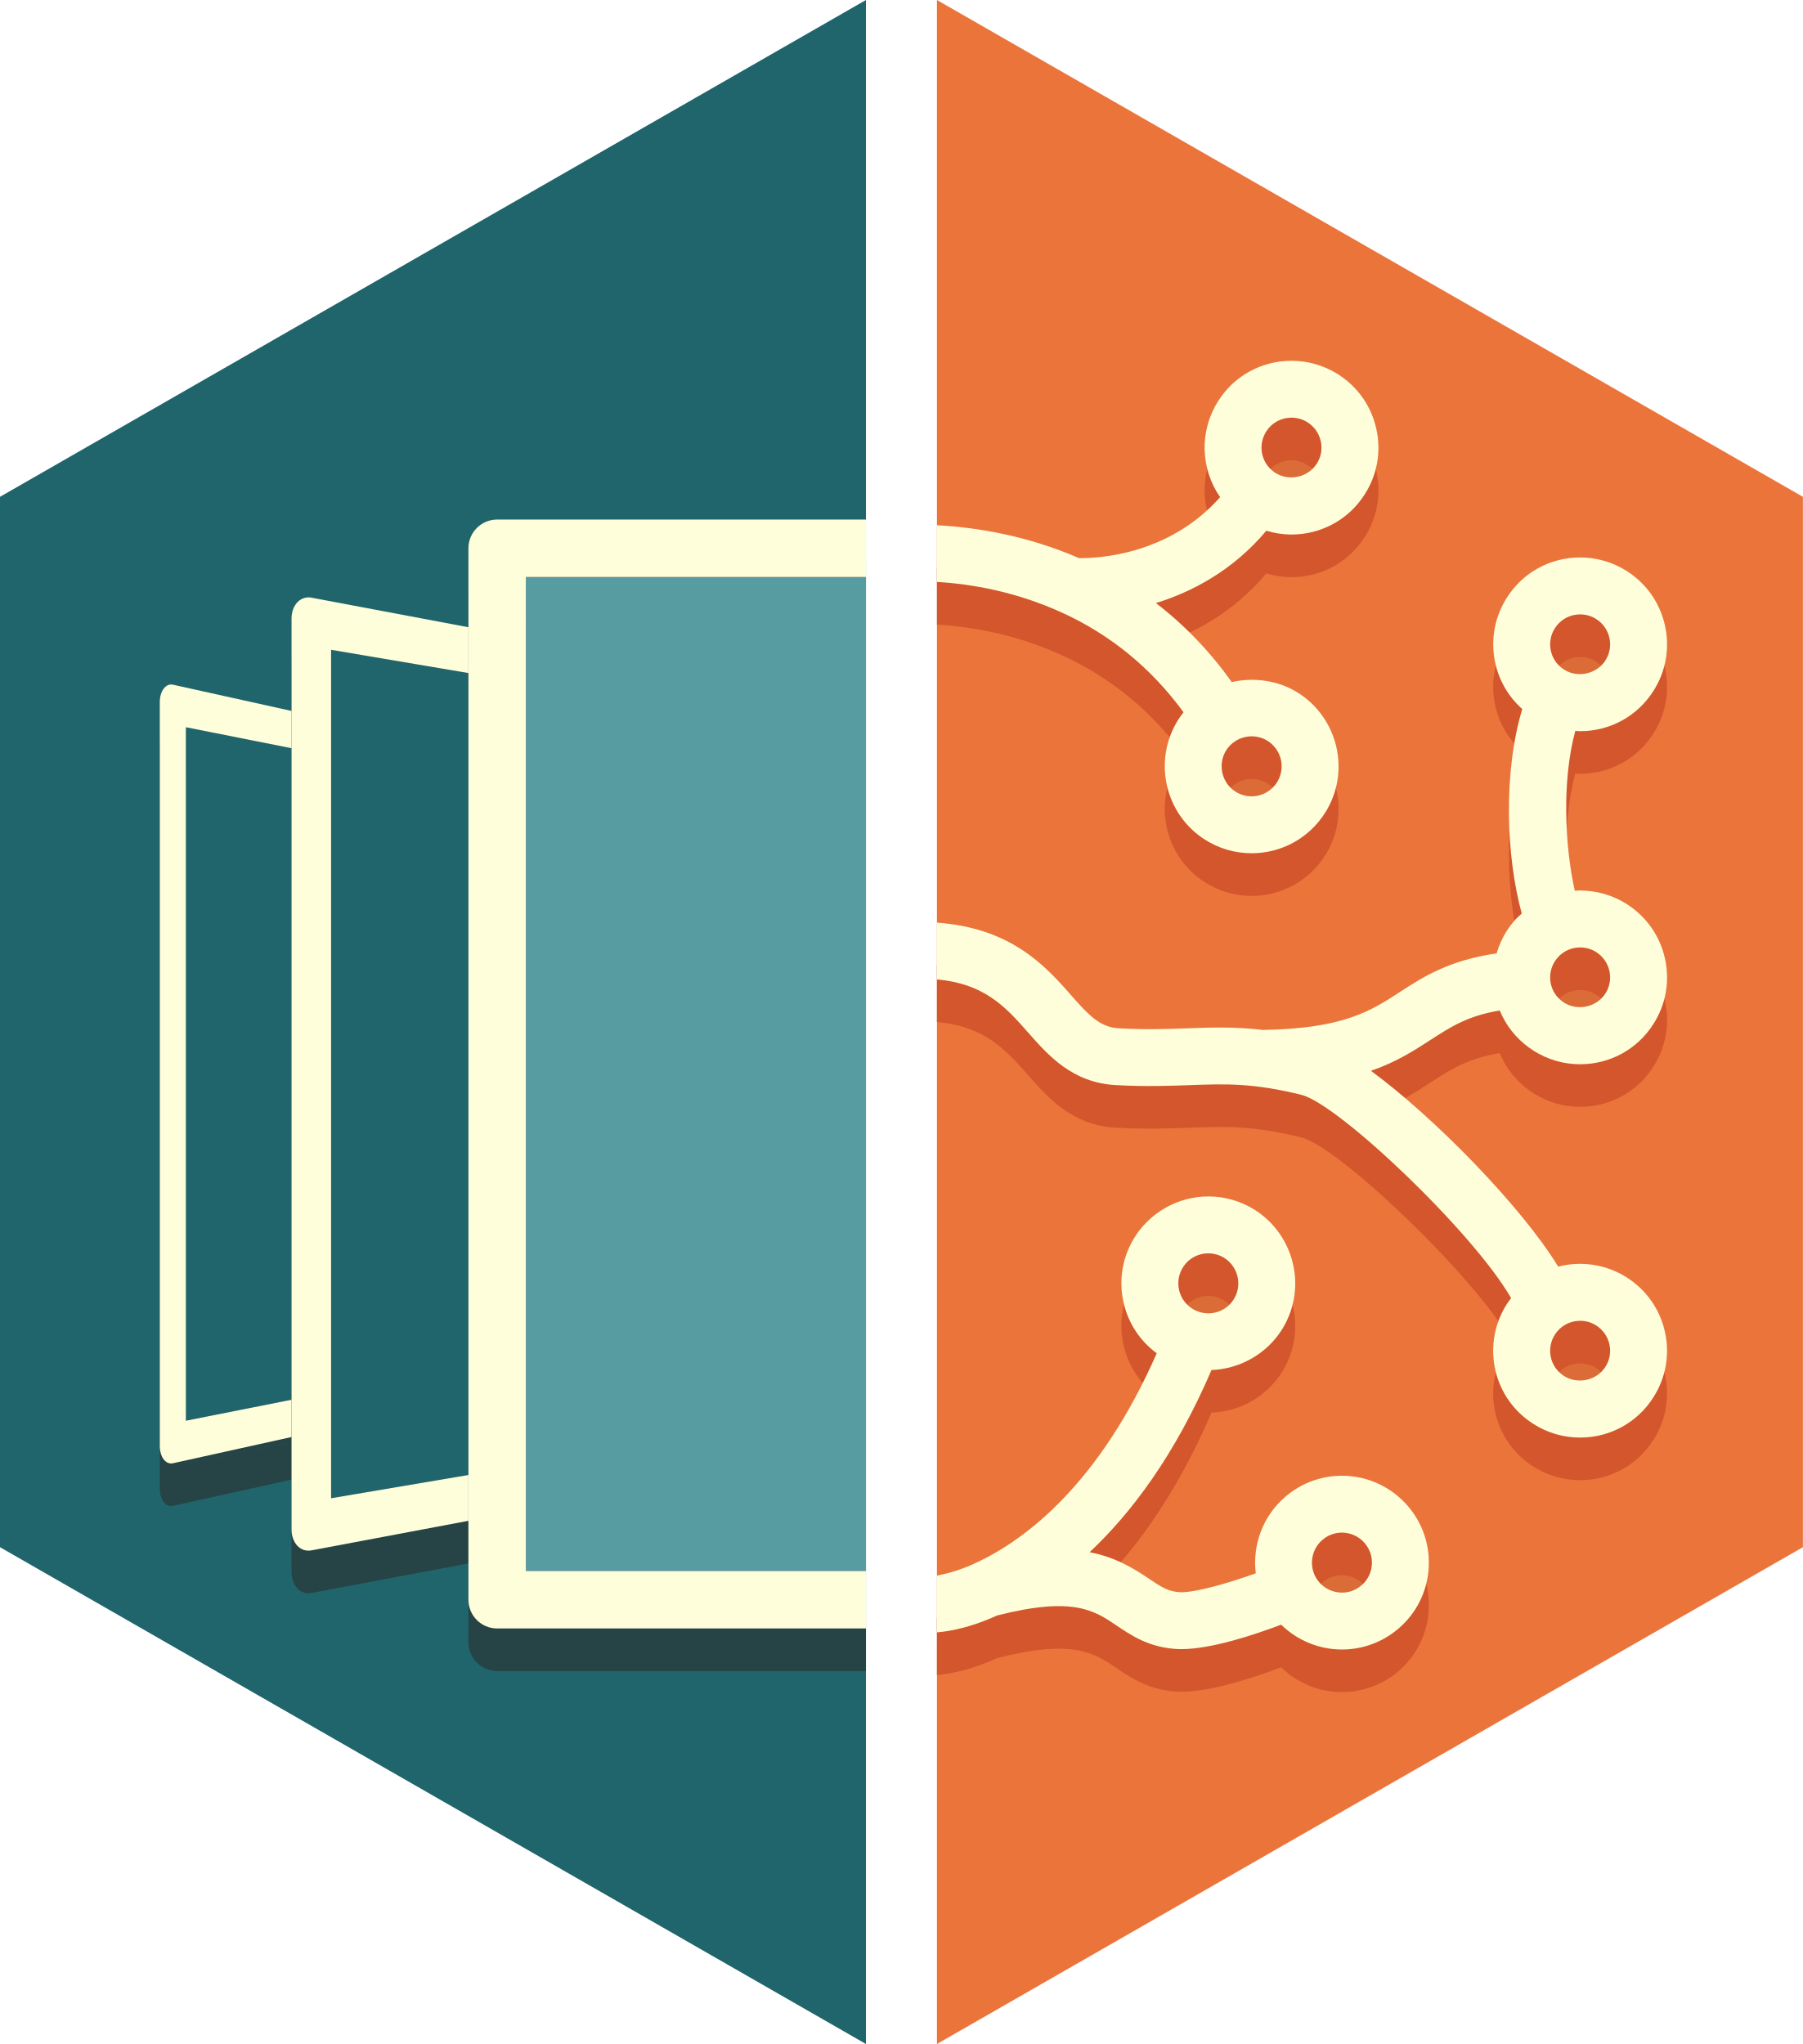
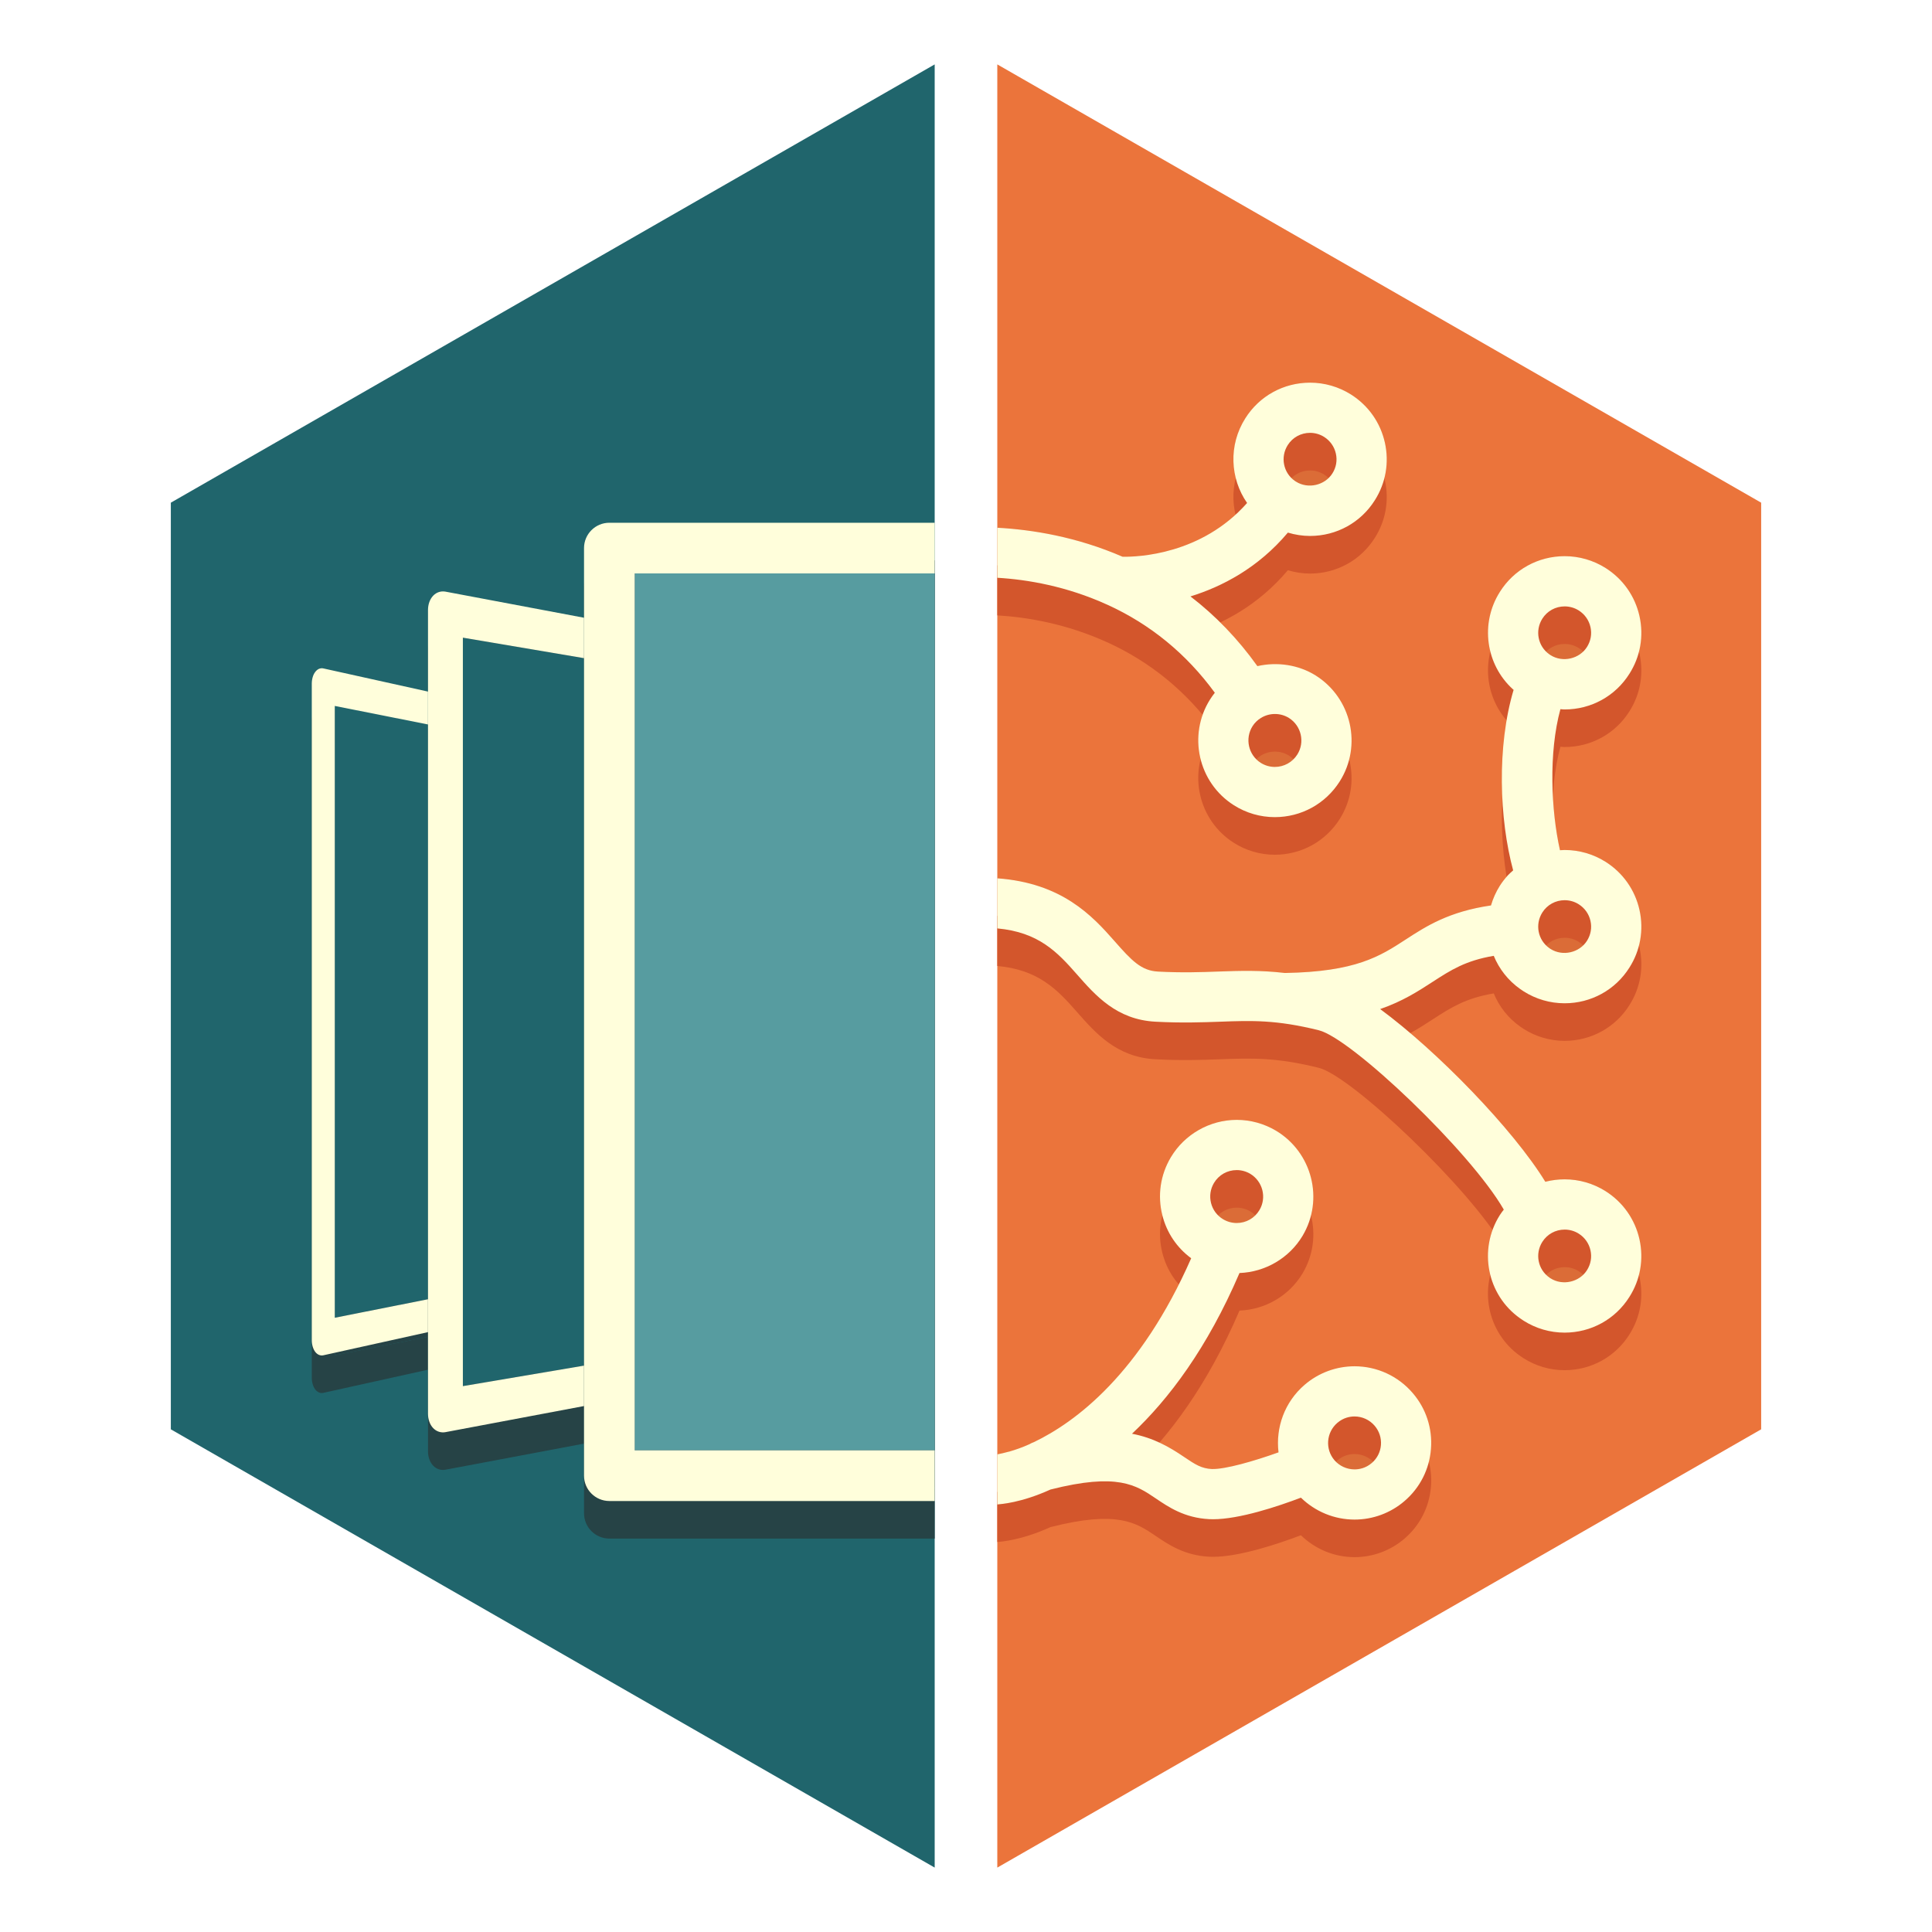
- <svg xmlns="http://www.w3.org/2000/svg" version="1.1" id="Layer_1" x="0px" y="0px" width="127.001" height="144" viewBox="0 0 127.001 144" enable-background="new 0 0 730 150" xml:space="preserve">
+ <svg xmlns="http://www.w3.org/2000/svg" version="1.1" id="Layer_1" x="0px" y="0px" width="154.286" height="154.286" viewBox="0 0 154.286 154.286" enable-background="new 0 0 730 150" xml:space="preserve">
  <defs id="defs5681" />
-   <g id="g5565" transform="translate(-4.354,-2.823)" />
-   <g id="g5567" transform="translate(-4.354,-2.823)">
-     <g id="g5569">
-       <polygon points="131.355,111.823 131.355,37.823 70.354,2.823 70.354,146.823 " id="polygon5571" style="fill:#eb743b" />
-       <polygon points="4.354,111.823 65.354,146.823 65.354,2.823 4.354,37.823 " id="polygon5573" style="fill:#20656c" />
+   <g id="g5565" transform="translate(-4.354,7.462708)" />
+   <g id="g5567" transform="translate(-4.354,7.462708)">
+     <g id="g5569" transform="translate(13.64235,-5.142847)">
+       <polygon points="70.354,146.823 131.355,111.823 131.355,37.823 70.354,2.823 " id="polygon5571" style="fill:#eb743b" />
+       <polygon points="4.354,37.823 4.354,111.823 65.354,146.823 65.354,2.823 " id="polygon5573" style="fill:#20656c" />
      <g id="g5575">
        <g id="g5577" style="opacity:0.07">
          <path d="m 87.656,94.557 c 0.386,-0.645 1.066,-1.03 1.819,-1.03 0.378,0 0.752,0.104 1.078,0.297 1,0.601 1.331,1.899 0.735,2.898 -0.385,0.646 -1.064,1.032 -1.817,1.032 -0.379,0 -0.755,-0.104 -1.084,-0.301 -0.483,-0.288 -0.826,-0.748 -0.964,-1.294 -0.138,-0.549 -0.055,-1.117 0.233,-1.602 z m 12.603,22.362 c -0.49,0.421 -1.018,0.509 -1.373,0.509 -0.621,0 -1.207,-0.269 -1.608,-0.734 -0.758,-0.885 -0.654,-2.222 0.231,-2.981 0.492,-0.423 1.018,-0.512 1.373,-0.512 0.617,0 1.201,0.268 1.605,0.74 0.368,0.43 0.547,0.976 0.504,1.538 -0.043,0.562 -0.302,1.072 -0.732,1.44 z" id="path5579" />
          <path d="m 79.355,48.434 c 0.07,0.018 0.142,0.034 0.212,0.046 -0.072,-0.012 -0.142,-0.028 -0.212,-0.046 z" id="path5581" />
          <path d="m 90.734,58.08 c 0.169,-0.267 0.395,-0.49 0.673,-0.661 0.335,-0.207 0.722,-0.316 1.121,-0.316 0.4,0 0.79,0.112 1.122,0.321 0.987,0.627 1.283,1.935 0.66,2.919 -0.392,0.618 -1.063,0.988 -1.795,0.988 -0.397,0 -0.785,-0.113 -1.124,-0.327 -0.984,-0.624 -1.278,-1.937 -0.657,-2.924 z m 6.379,-20.187 c -0.6,0.951 -1.938,1.271 -2.912,0.653 l -0.096,-0.063 c -0.914,-0.647 -1.161,-1.897 -0.558,-2.851 0.386,-0.613 1.053,-0.98 1.784,-0.98 0.397,0 0.787,0.113 1.124,0.326 0.479,0.304 0.813,0.775 0.937,1.33 0.123,0.546 0.026,1.107 -0.279,1.585 z" id="path5583" />
          <path d="m 113.88,49.491 c 0.388,-0.614 1.054,-0.98 1.783,-0.98 0.399,0 0.79,0.113 1.125,0.325 0.48,0.304 0.813,0.775 0.937,1.33 0.122,0.546 0.024,1.106 -0.279,1.584 -0.598,0.951 -1.938,1.272 -2.912,0.653 L 114.44,52.34 c -0.918,-0.646 -1.163,-1.896 -0.56,-2.849 z m 0,23.463 c 0.388,-0.614 1.054,-0.98 1.783,-0.98 0.399,0 0.79,0.112 1.125,0.326 0.48,0.304 0.813,0.774 0.937,1.329 0.122,0.546 0.024,1.107 -0.279,1.585 -0.598,0.95 -1.938,1.271 -2.912,0.652 l -0.094,-0.063 c -0.918,-0.646 -1.163,-1.896 -0.56,-2.849 z m 0,26.303 c 0.388,-0.613 1.054,-0.979 1.783,-0.979 0.399,0 0.79,0.112 1.125,0.325 0.48,0.304 0.813,0.775 0.937,1.33 0.122,0.547 0.024,1.106 -0.279,1.584 -0.598,0.951 -1.938,1.271 -2.912,0.653 l -0.094,-0.063 c -0.918,-0.647 -1.163,-1.896 -0.56,-2.85 z" id="path5585" />
          <path d="m 103.53,108.927 c -1.165,-1.36 -2.858,-2.139 -4.648,-2.139 -1.459,0 -2.875,0.525 -3.983,1.477 -1.612,1.383 -2.326,3.429 -2.087,5.397 -1.948,0.7 -4.258,1.365 -5.328,1.332 -0.821,-0.044 -1.302,-0.346 -2.224,-0.972 -1.172,-0.795 -2.418,-1.512 -4.149,-1.847 2.936,-2.761 6.009,-6.83 8.584,-12.834 2.061,-0.076 3.976,-1.193 5.038,-2.972 1.725,-2.896 0.773,-6.659 -2.124,-8.394 -0.949,-0.565 -2.032,-0.864 -3.134,-0.864 -2.146,0 -4.161,1.144 -5.261,2.986 -0.838,1.405 -1.079,3.05 -0.678,4.636 0.351,1.393 1.16,2.59 2.302,3.429 -4.053,9.218 -9.219,13.081 -12.565,14.685 -0.128,0.045 -0.248,0.101 -0.36,0.168 -1.187,0.531 -2.05,0.704 -2.559,0.808 l 0,4 c 0.275,-0.03 1.885,-0.118 4.247,-1.192 5.348,-1.357 6.839,-0.354 8.407,0.709 1.021,0.692 2.291,1.554 4.263,1.656 0.1,0.005 0.204,0.008 0.309,0.008 2.109,0 5.172,-1.022 7.021,-1.723 1.144,1.116 2.676,1.75 4.285,1.75 l 0,0 c 1.461,0 2.876,-0.524 3.983,-1.476 1.24,-1.062 1.993,-2.546 2.118,-4.176 0.125,-1.631 -0.392,-3.214 -1.457,-4.452 z M 87.656,92.151 c 0.386,-0.645 1.066,-1.03 1.819,-1.03 0.378,0 0.752,0.104 1.078,0.297 1,0.601 1.331,1.899 0.735,2.898 -0.385,0.646 -1.064,1.032 -1.817,1.032 -0.379,0 -0.755,-0.104 -1.084,-0.301 -0.483,-0.288 -0.826,-0.748 -0.964,-1.294 -0.138,-0.548 -0.055,-1.116 0.233,-1.602 z m 12.603,22.363 c -0.49,0.421 -1.018,0.509 -1.373,0.509 -0.621,0 -1.207,-0.269 -1.608,-0.734 -0.758,-0.885 -0.654,-2.222 0.231,-2.981 0.492,-0.423 1.018,-0.512 1.373,-0.512 0.617,0 1.201,0.269 1.605,0.74 0.368,0.43 0.547,0.976 0.504,1.538 -0.043,0.562 -0.302,1.072 -0.732,1.44 z" id="path5587" />
          <path d="m 79.355,46.028 c 0.07,0.018 0.142,0.034 0.212,0.046 -0.072,-0.011 -0.142,-0.027 -0.212,-0.046 z" id="path5589" />
          <path d="m 101.305,33.027 c -0.357,-1.599 -1.317,-2.964 -2.708,-3.844 -0.98,-0.617 -2.109,-0.944 -3.265,-0.944 -2.117,0 -4.053,1.066 -5.174,2.85 -1.354,2.138 -1.218,4.799 0.144,6.759 -3.646,4.124 -8.706,4.313 -9.942,4.293 -3.692,-1.604 -7.234,-2.164 -10.005,-2.317 l 0,3.996 c 2.441,0.143 5.553,0.685 8.748,2.136 0.005,0.002 0.01,0.002 0.015,0.005 3.445,1.563 6.334,3.928 8.607,7.041 -0.136,0.173 -0.265,0.352 -0.382,0.538 -1.796,2.854 -0.942,6.644 1.903,8.444 0.98,0.622 2.111,0.951 3.27,0.951 2.113,0 4.051,-1.065 5.183,-2.852 1.806,-2.851 0.951,-6.642 -1.908,-8.453 -1.384,-0.871 -3.092,-1.113 -4.667,-0.755 -1.538,-2.154 -3.323,-4.017 -5.345,-5.566 2.517,-0.778 5.401,-2.269 7.78,-5.096 0.572,0.172 1.166,0.267 1.77,0.267 2.116,0 4.051,-1.068 5.172,-2.849 0.874,-1.375 1.16,-3.009 0.804,-4.604 z M 90.734,55.675 c 0.169,-0.267 0.395,-0.49 0.673,-0.661 0.335,-0.207 0.722,-0.316 1.121,-0.316 0.4,0 0.79,0.112 1.122,0.321 0.987,0.627 1.283,1.936 0.66,2.919 -0.392,0.618 -1.063,0.988 -1.795,0.988 -0.397,0 -0.785,-0.113 -1.124,-0.327 -0.984,-0.624 -1.278,-1.937 -0.657,-2.924 z m 6.379,-20.188 c -0.6,0.951 -1.938,1.271 -2.912,0.653 l -0.096,-0.063 c -0.914,-0.647 -1.161,-1.897 -0.558,-2.851 0.386,-0.613 1.053,-0.98 1.784,-0.98 0.397,0 0.787,0.113 1.124,0.326 0.479,0.304 0.813,0.775 0.937,1.33 0.123,0.547 0.026,1.108 -0.279,1.585 z" id="path5591" />
          <path d="m 110,74.011 c 0.425,1.035 1.136,1.962 2.109,2.649 0.072,0.052 0.151,0.105 0.283,0.191 0.981,0.621 2.11,0.949 3.268,0.949 2.116,0 4.052,-1.068 5.173,-2.849 0.875,-1.375 1.16,-3.01 0.805,-4.604 -0.358,-1.598 -1.318,-2.964 -2.709,-3.844 -0.98,-0.617 -2.109,-0.944 -3.266,-0.944 -0.125,0 -0.25,0.008 -0.375,0.018 -0.71,-3.157 -0.919,-7.769 0.035,-11.265 0.112,0.011 0.225,0.024 0.337,0.024 2.116,0 4.052,-1.067 5.173,-2.849 0.875,-1.375 1.16,-3.009 0.805,-4.604 -0.358,-1.599 -1.318,-2.964 -2.709,-3.844 -0.98,-0.617 -2.109,-0.944 -3.266,-0.944 -2.114,0 -4.051,1.066 -5.173,2.85 -1.603,2.532 -1.12,5.804 1.025,7.765 0.021,0.02 0.048,0.037 0.071,0.059 -1.349,4.518 -1.146,10.324 -0.036,14.417 -0.143,0.132 -0.294,0.254 -0.426,0.399 -0.229,0.255 -0.445,0.526 -0.634,0.824 -0.318,0.502 -0.551,1.033 -0.71,1.578 -3.371,0.488 -5.198,1.671 -6.824,2.729 -2.035,1.324 -3.961,2.572 -9.636,2.665 -1.964,-0.23 -3.553,-0.177 -5.29,-0.116 -1.431,0.052 -2.91,0.106 -4.849,0.003 -1.335,-0.071 -2.104,-0.882 -3.458,-2.424 -1.803,-2.055 -4.219,-4.649 -9.369,-5.023 l 0,4 c 3.295,0.3 4.796,1.888 6.356,3.667 1.487,1.694 3.175,3.615 6.256,3.782 2.118,0.114 3.76,0.052 5.208,0.001 2.491,-0.092 4.453,-0.161 7.855,0.684 2.607,0.643 12.099,9.673 14.773,14.322 -0.108,0.142 -0.219,0.282 -0.314,0.434 -1.743,2.755 -1.026,6.385 1.619,8.251 0.072,0.052 0.151,0.104 0.283,0.191 0.981,0.621 2.11,0.948 3.268,0.948 2.116,0 4.052,-1.068 5.173,-2.849 0.875,-1.374 1.16,-3.009 0.805,-4.603 -0.358,-1.6 -1.318,-2.965 -2.709,-3.845 -0.98,-0.617 -2.109,-0.944 -3.266,-0.944 -0.528,0 -1.047,0.067 -1.543,0.195 -2.561,-4.187 -8.652,-10.455 -13.189,-13.792 1.813,-0.628 3.05,-1.435 4.212,-2.188 1.429,-0.927 2.616,-1.687 4.859,-2.064 z m 3.88,-26.925 c 0.388,-0.614 1.054,-0.98 1.783,-0.98 0.399,0 0.79,0.113 1.125,0.325 0.48,0.304 0.813,0.775 0.937,1.33 0.122,0.546 0.024,1.106 -0.279,1.584 -0.598,0.951 -1.938,1.272 -2.912,0.653 l -0.094,-0.063 c -0.918,-0.646 -1.163,-1.896 -0.56,-2.849 z m 0,23.463 c 0.388,-0.614 1.054,-0.98 1.783,-0.98 0.399,0 0.79,0.112 1.125,0.326 0.48,0.304 0.813,0.774 0.937,1.329 0.122,0.546 0.024,1.107 -0.279,1.585 -0.598,0.95 -1.938,1.271 -2.912,0.652 l -0.094,-0.063 c -0.918,-0.646 -1.163,-1.896 -0.56,-2.849 z m 0,26.303 c 0.388,-0.613 1.054,-0.979 1.783,-0.979 0.399,0 0.79,0.112 1.125,0.325 0.48,0.304 0.813,0.775 0.937,1.33 0.122,0.547 0.024,1.106 -0.279,1.584 -0.598,0.951 -1.938,1.271 -2.912,0.653 l -0.094,-0.063 c -0.918,-0.647 -1.163,-1.896 -0.56,-2.85 z" id="path5593" />
        </g>
        <g id="g5595">
          <g id="g5597">
            <path d="m 103.53,111.927 c -1.165,-1.36 -2.858,-2.139 -4.648,-2.139 -1.459,0 -2.875,0.525 -3.983,1.477 -1.612,1.383 -2.326,3.429 -2.087,5.397 -1.948,0.7 -4.258,1.365 -5.328,1.332 -0.821,-0.044 -1.302,-0.346 -2.224,-0.972 -1.172,-0.795 -2.418,-1.512 -4.149,-1.847 2.936,-2.761 6.009,-6.83 8.584,-12.834 2.061,-0.076 3.976,-1.193 5.038,-2.972 1.725,-2.896 0.773,-6.659 -2.124,-8.394 -0.949,-0.565 -2.032,-0.864 -3.134,-0.864 -2.146,0 -4.161,1.144 -5.261,2.986 -0.838,1.405 -1.079,3.05 -0.678,4.636 0.351,1.393 1.16,2.59 2.302,3.429 -4.053,9.218 -9.219,13.081 -12.565,14.685 -0.128,0.045 -0.248,0.101 -0.36,0.168 -1.187,0.531 -2.05,0.704 -2.559,0.808 l 0,4 c 0.275,-0.03 1.885,-0.118 4.247,-1.192 5.348,-1.357 6.839,-0.354 8.407,0.709 1.021,0.692 2.291,1.554 4.263,1.656 0.1,0.005 0.204,0.008 0.309,0.008 2.109,0 5.172,-1.022 7.021,-1.723 1.144,1.116 2.676,1.75 4.285,1.75 l 0,0 c 1.461,0 2.876,-0.524 3.983,-1.476 1.24,-1.062 1.993,-2.546 2.118,-4.176 0.125,-1.631 -0.392,-3.214 -1.457,-4.452 z M 87.656,95.151 c 0.386,-0.645 1.066,-1.03 1.819,-1.03 0.378,0 0.752,0.104 1.078,0.297 1,0.601 1.331,1.899 0.735,2.898 -0.385,0.646 -1.064,1.032 -1.817,1.032 -0.379,0 -0.755,-0.104 -1.084,-0.301 -0.483,-0.288 -0.826,-0.748 -0.964,-1.294 -0.138,-0.548 -0.055,-1.116 0.233,-1.602 z m 12.603,22.363 c -0.49,0.421 -1.018,0.509 -1.373,0.509 -0.621,0 -1.207,-0.269 -1.608,-0.734 -0.758,-0.885 -0.654,-2.222 0.231,-2.981 0.492,-0.423 1.018,-0.512 1.373,-0.512 0.617,0 1.201,0.269 1.605,0.74 0.368,0.43 0.547,0.976 0.504,1.538 -0.043,0.562 -0.302,1.072 -0.732,1.44 z" id="path5599" style="fill:#d3562c" />
            <path d="m 79.355,48.434 c 0.07,0.018 0.142,0.034 0.212,0.046 -0.072,-0.012 -0.142,-0.028 -0.212,-0.046 z" id="path5601" />
            <path d="m 101.305,36.031 c -0.357,-1.599 -1.317,-2.964 -2.708,-3.844 -0.98,-0.617 -2.109,-0.944 -3.265,-0.944 -2.117,0 -4.053,1.066 -5.174,2.85 -1.354,2.138 -1.218,4.799 0.144,6.759 -3.646,4.124 -8.706,4.313 -9.942,4.293 -3.692,-1.604 -7.234,-2.164 -10.005,-2.317 l 0,3.996 c 2.441,0.144 5.553,0.686 8.748,2.136 0.005,0.002 0.01,0.002 0.015,0.005 3.445,1.563 6.334,3.928 8.607,7.041 -0.136,0.173 -0.265,0.352 -0.382,0.538 -1.796,2.854 -0.942,6.644 1.903,8.444 0.98,0.622 2.111,0.951 3.27,0.951 2.113,0 4.051,-1.065 5.183,-2.852 1.806,-2.851 0.951,-6.642 -1.908,-8.453 -1.384,-0.871 -3.092,-1.113 -4.667,-0.755 -1.538,-2.154 -3.323,-4.017 -5.345,-5.566 2.517,-0.778 5.401,-2.269 7.78,-5.096 0.572,0.172 1.166,0.267 1.77,0.267 2.116,0 4.051,-1.068 5.172,-2.849 0.874,-1.375 1.16,-3.009 0.804,-4.604 z M 90.734,58.679 c 0.169,-0.267 0.395,-0.49 0.673,-0.661 0.335,-0.207 0.722,-0.316 1.121,-0.316 0.4,0 0.79,0.112 1.122,0.321 0.987,0.627 1.283,1.936 0.66,2.919 -0.392,0.618 -1.063,0.988 -1.795,0.988 -0.397,0 -0.785,-0.113 -1.124,-0.327 -0.984,-0.624 -1.278,-1.937 -0.657,-2.924 z m 6.379,-20.188 c -0.6,0.951 -1.938,1.271 -2.912,0.653 l -0.096,-0.063 c -0.914,-0.647 -1.161,-1.897 -0.558,-2.851 0.386,-0.613 1.053,-0.98 1.784,-0.98 0.397,0 0.787,0.113 1.124,0.326 0.479,0.304 0.813,0.775 0.937,1.33 0.123,0.547 0.026,1.108 -0.279,1.585 z" id="path5603" style="fill:#d3562c" />
            <path d="m 110,77.011 c 0.425,1.035 1.136,1.962 2.109,2.649 0.072,0.052 0.151,0.105 0.283,0.191 0.981,0.621 2.11,0.949 3.268,0.949 2.116,0 4.052,-1.068 5.173,-2.849 0.875,-1.375 1.16,-3.01 0.805,-4.604 -0.358,-1.598 -1.318,-2.964 -2.709,-3.844 -0.98,-0.617 -2.109,-0.944 -3.266,-0.944 -0.125,0 -0.25,0.008 -0.375,0.018 -0.71,-3.157 -0.919,-7.769 0.035,-11.265 0.112,0.011 0.225,0.024 0.337,0.024 2.116,0 4.052,-1.067 5.173,-2.849 0.875,-1.375 1.16,-3.009 0.805,-4.604 -0.358,-1.599 -1.318,-2.964 -2.709,-3.844 -0.98,-0.617 -2.109,-0.944 -3.266,-0.944 -2.114,0 -4.051,1.066 -5.173,2.85 -1.603,2.532 -1.12,5.804 1.025,7.765 0.021,0.02 0.048,0.037 0.071,0.059 -1.349,4.518 -1.146,10.324 -0.036,14.417 -0.143,0.132 -0.294,0.254 -0.426,0.399 -0.229,0.255 -0.445,0.526 -0.634,0.824 -0.318,0.502 -0.551,1.033 -0.71,1.578 -3.371,0.488 -5.198,1.671 -6.824,2.729 -2.035,1.324 -3.961,2.572 -9.636,2.665 -1.964,-0.23 -3.553,-0.177 -5.29,-0.116 -1.431,0.052 -2.91,0.106 -4.849,0.003 -1.335,-0.071 -2.104,-0.882 -3.458,-2.424 -1.803,-2.055 -4.219,-4.649 -9.369,-5.023 l 0,4 c 3.295,0.3 4.796,1.888 6.356,3.667 1.487,1.694 3.175,3.615 6.256,3.782 2.118,0.114 3.76,0.052 5.208,0.001 2.491,-0.092 4.453,-0.161 7.855,0.684 2.607,0.643 12.099,9.673 14.773,14.322 -0.108,0.142 -0.219,0.282 -0.314,0.434 -1.743,2.755 -1.026,6.385 1.619,8.251 0.072,0.052 0.151,0.104 0.283,0.191 0.981,0.621 2.11,0.948 3.268,0.948 2.116,0 4.052,-1.068 5.173,-2.849 0.875,-1.374 1.16,-3.009 0.805,-4.603 -0.358,-1.6 -1.318,-2.965 -2.709,-3.845 -0.98,-0.617 -2.109,-0.944 -3.266,-0.944 -0.528,0 -1.047,0.067 -1.543,0.195 -2.561,-4.187 -8.652,-10.455 -13.189,-13.792 1.813,-0.628 3.05,-1.435 4.212,-2.188 1.429,-0.927 2.616,-1.687 4.859,-2.064 z m 3.88,-26.925 c 0.388,-0.614 1.054,-0.98 1.783,-0.98 0.399,0 0.79,0.113 1.125,0.325 0.48,0.304 0.813,0.775 0.937,1.33 0.122,0.546 0.024,1.106 -0.279,1.584 -0.598,0.951 -1.938,1.272 -2.912,0.653 l -0.094,-0.063 c -0.918,-0.646 -1.163,-1.896 -0.56,-2.849 z m 0,23.463 c 0.388,-0.614 1.054,-0.98 1.783,-0.98 0.399,0 0.79,0.112 1.125,0.326 0.48,0.304 0.813,0.774 0.937,1.329 0.122,0.546 0.024,1.107 -0.279,1.585 -0.598,0.95 -1.938,1.271 -2.912,0.652 l -0.094,-0.063 c -0.918,-0.646 -1.163,-1.896 -0.56,-2.849 z m 0,26.303 c 0.388,-0.613 1.054,-0.979 1.783,-0.979 0.399,0 0.79,0.112 1.125,0.325 0.48,0.304 0.813,0.775 0.937,1.33 0.122,0.547 0.024,1.106 -0.279,1.584 -0.598,0.951 -1.938,1.271 -2.912,0.653 l -0.094,-0.063 c -0.918,-0.647 -1.163,-1.896 -0.56,-2.85 z" id="path5605" style="fill:#d3562c" />
          </g>
          <g id="g5607">
            <path d="m 103.53,108.927 c -1.165,-1.36 -2.858,-2.139 -4.648,-2.139 -1.459,0 -2.875,0.525 -3.983,1.477 -1.612,1.383 -2.326,3.429 -2.087,5.397 -1.948,0.7 -4.258,1.365 -5.328,1.332 -0.821,-0.044 -1.302,-0.346 -2.224,-0.972 -1.172,-0.795 -2.418,-1.512 -4.149,-1.847 2.936,-2.761 6.009,-6.83 8.584,-12.834 2.061,-0.076 3.976,-1.193 5.038,-2.972 1.725,-2.896 0.773,-6.659 -2.124,-8.394 -0.949,-0.565 -2.032,-0.864 -3.134,-0.864 -2.146,0 -4.161,1.144 -5.261,2.986 -0.838,1.405 -1.079,3.05 -0.678,4.636 0.351,1.393 1.16,2.59 2.302,3.429 -4.053,9.218 -9.219,13.081 -12.565,14.685 -0.128,0.045 -0.248,0.101 -0.36,0.168 -1.187,0.531 -2.05,0.704 -2.559,0.808 l 0,4 c 0.275,-0.03 1.885,-0.118 4.247,-1.192 5.348,-1.357 6.839,-0.354 8.407,0.709 1.021,0.692 2.291,1.554 4.263,1.656 0.1,0.005 0.204,0.008 0.309,0.008 2.109,0 5.172,-1.022 7.021,-1.723 1.144,1.116 2.676,1.75 4.285,1.75 l 0,0 c 1.461,0 2.876,-0.524 3.983,-1.476 1.24,-1.062 1.993,-2.546 2.118,-4.176 0.125,-1.631 -0.392,-3.214 -1.457,-4.452 z M 87.656,92.151 c 0.386,-0.645 1.066,-1.03 1.819,-1.03 0.378,0 0.752,0.104 1.078,0.297 1,0.601 1.331,1.899 0.735,2.898 -0.385,0.646 -1.064,1.032 -1.817,1.032 -0.379,0 -0.755,-0.104 -1.084,-0.301 -0.483,-0.288 -0.826,-0.748 -0.964,-1.294 -0.138,-0.548 -0.055,-1.116 0.233,-1.602 z m 12.603,22.363 c -0.49,0.421 -1.018,0.509 -1.373,0.509 -0.621,0 -1.207,-0.269 -1.608,-0.734 -0.758,-0.885 -0.654,-2.222 0.231,-2.981 0.492,-0.423 1.018,-0.512 1.373,-0.512 0.617,0 1.201,0.269 1.605,0.74 0.368,0.43 0.547,0.976 0.504,1.538 -0.043,0.562 -0.302,1.072 -0.732,1.44 z" id="path5609" style="fill:#fffedb" />
            <path d="m 79.355,46.028 c 0.07,0.018 0.142,0.034 0.212,0.046 -0.072,-0.011 -0.142,-0.027 -0.212,-0.046 z" id="path5611" style="fill:#fffedb" />
            <path d="m 101.305,33.027 c -0.357,-1.599 -1.317,-2.964 -2.708,-3.844 -0.98,-0.617 -2.109,-0.944 -3.265,-0.944 -2.117,0 -4.053,1.066 -5.174,2.85 -1.354,2.138 -1.218,4.799 0.144,6.759 -3.646,4.124 -8.706,4.313 -9.942,4.293 -3.692,-1.604 -7.234,-2.164 -10.005,-2.317 l 0,3.996 c 2.441,0.143 5.553,0.685 8.748,2.136 0.005,0.002 0.01,0.002 0.015,0.005 3.445,1.563 6.334,3.928 8.607,7.041 -0.136,0.173 -0.265,0.352 -0.382,0.538 -1.796,2.854 -0.942,6.644 1.903,8.444 0.98,0.622 2.111,0.951 3.27,0.951 2.113,0 4.051,-1.065 5.183,-2.852 1.806,-2.851 0.951,-6.642 -1.908,-8.453 -1.384,-0.871 -3.092,-1.113 -4.667,-0.755 -1.538,-2.154 -3.323,-4.017 -5.345,-5.566 2.517,-0.778 5.401,-2.269 7.78,-5.096 0.572,0.172 1.166,0.267 1.77,0.267 2.116,0 4.051,-1.068 5.172,-2.849 0.874,-1.375 1.16,-3.009 0.804,-4.604 z M 90.734,55.675 c 0.169,-0.267 0.395,-0.49 0.673,-0.661 0.335,-0.207 0.722,-0.316 1.121,-0.316 0.4,0 0.79,0.112 1.122,0.321 0.987,0.627 1.283,1.936 0.66,2.919 -0.392,0.618 -1.063,0.988 -1.795,0.988 -0.397,0 -0.785,-0.113 -1.124,-0.327 -0.984,-0.624 -1.278,-1.937 -0.657,-2.924 z m 6.379,-20.188 c -0.6,0.951 -1.938,1.271 -2.912,0.653 l -0.096,-0.063 c -0.914,-0.647 -1.161,-1.897 -0.558,-2.851 0.386,-0.613 1.053,-0.98 1.784,-0.98 0.397,0 0.787,0.113 1.124,0.326 0.479,0.304 0.813,0.775 0.937,1.33 0.123,0.547 0.026,1.108 -0.279,1.585 z" id="path5613" style="fill:#fffedb" />
            <path d="m 110,74.011 c 0.425,1.035 1.136,1.962 2.109,2.649 0.072,0.052 0.151,0.105 0.283,0.191 0.981,0.621 2.11,0.949 3.268,0.949 2.116,0 4.052,-1.068 5.173,-2.849 0.875,-1.375 1.16,-3.01 0.805,-4.604 -0.358,-1.598 -1.318,-2.964 -2.709,-3.844 -0.98,-0.617 -2.109,-0.944 -3.266,-0.944 -0.125,0 -0.25,0.008 -0.375,0.018 -0.71,-3.157 -0.919,-7.769 0.035,-11.265 0.112,0.011 0.225,0.024 0.337,0.024 2.116,0 4.052,-1.067 5.173,-2.849 0.875,-1.375 1.16,-3.009 0.805,-4.604 -0.358,-1.599 -1.318,-2.964 -2.709,-3.844 -0.98,-0.617 -2.109,-0.944 -3.266,-0.944 -2.114,0 -4.051,1.066 -5.173,2.85 -1.603,2.532 -1.12,5.804 1.025,7.765 0.021,0.02 0.048,0.037 0.071,0.059 -1.349,4.518 -1.146,10.324 -0.036,14.417 -0.143,0.132 -0.294,0.254 -0.426,0.399 -0.229,0.255 -0.445,0.526 -0.634,0.824 -0.318,0.502 -0.551,1.033 -0.71,1.578 -3.371,0.488 -5.198,1.671 -6.824,2.729 -2.035,1.324 -3.961,2.572 -9.636,2.665 -1.964,-0.23 -3.553,-0.177 -5.29,-0.116 -1.431,0.052 -2.91,0.106 -4.849,0.003 -1.335,-0.071 -2.104,-0.882 -3.458,-2.424 -1.803,-2.055 -4.219,-4.649 -9.369,-5.023 l 0,4 c 3.295,0.3 4.796,1.888 6.356,3.667 1.487,1.694 3.175,3.615 6.256,3.782 2.118,0.114 3.76,0.052 5.208,0.001 2.491,-0.092 4.453,-0.161 7.855,0.684 2.607,0.643 12.099,9.673 14.773,14.322 -0.108,0.142 -0.219,0.282 -0.314,0.434 -1.743,2.755 -1.026,6.385 1.619,8.251 0.072,0.052 0.151,0.104 0.283,0.191 0.981,0.621 2.11,0.948 3.268,0.948 2.116,0 4.052,-1.068 5.173,-2.849 0.875,-1.374 1.16,-3.009 0.805,-4.603 -0.358,-1.6 -1.318,-2.965 -2.709,-3.845 -0.98,-0.617 -2.109,-0.944 -3.266,-0.944 -0.528,0 -1.047,0.067 -1.543,0.195 -2.561,-4.187 -8.652,-10.455 -13.189,-13.792 1.813,-0.628 3.05,-1.435 4.212,-2.188 1.429,-0.927 2.616,-1.687 4.859,-2.064 z m 3.88,-26.925 c 0.388,-0.614 1.054,-0.98 1.783,-0.98 0.399,0 0.79,0.113 1.125,0.325 0.48,0.304 0.813,0.775 0.937,1.33 0.122,0.546 0.024,1.106 -0.279,1.584 -0.598,0.951 -1.938,1.272 -2.912,0.653 l -0.094,-0.063 c -0.918,-0.646 -1.163,-1.896 -0.56,-2.849 z m 0,23.463 c 0.388,-0.614 1.054,-0.98 1.783,-0.98 0.399,0 0.79,0.112 1.125,0.326 0.48,0.304 0.813,0.774 0.937,1.329 0.122,0.546 0.024,1.107 -0.279,1.585 -0.598,0.95 -1.938,1.271 -2.912,0.652 l -0.094,-0.063 c -0.918,-0.646 -1.163,-1.896 -0.56,-2.849 z m 0,26.303 c 0.388,-0.613 1.054,-0.979 1.783,-0.979 0.399,0 0.79,0.112 1.125,0.325 0.48,0.304 0.813,0.775 0.937,1.33 0.122,0.547 0.024,1.106 -0.279,1.584 -0.598,0.951 -1.938,1.271 -2.912,0.653 l -0.094,-0.063 c -0.918,-0.647 -1.163,-1.896 -0.56,-2.85 z" id="path5615" style="fill:#fffedb" />
          </g>
        </g>
      </g>
      <g id="g5617">
        <g id="g5619">
-           <polygon points="24.891,58.534 17.447,57.055 17.447,105.913 24.891,104.435 " id="polygon5621" style="fill:#264346" />
+           <polygon points="24.891,104.435 24.891,58.534 17.447,57.055 17.447,105.913 " id="polygon5621" style="fill:#264346" />
          <path d="m 17.447,105.913 0,-48.858 7.443,1.479 0,-2.625 -8.353,-1.849 c -0.059,-0.014 -0.119,-0.017 -0.177,-0.012 -0.059,0.006 -0.117,0.021 -0.174,0.044 -0.055,0.023 -0.108,0.057 -0.158,0.098 -0.051,0.041 -0.098,0.09 -0.14,0.148 -0.044,0.054 -0.083,0.117 -0.117,0.187 -0.034,0.069 -0.064,0.145 -0.087,0.226 -0.024,0.08 -0.042,0.166 -0.055,0.254 -0.012,0.089 -0.019,0.181 -0.019,0.274 l 0,52.423 c 0,0.093 0.007,0.184 0.019,0.271 0.013,0.088 0.031,0.172 0.055,0.252 0.023,0.08 0.053,0.155 0.087,0.226 0.034,0.069 0.073,0.134 0.117,0.191 0.042,0.055 0.089,0.103 0.14,0.142 0.05,0.04 0.103,0.071 0.158,0.095 0.057,0.022 0.114,0.037 0.174,0.043 0.058,0.005 0.118,0.002 0.177,-0.012 l 8.353,-1.849 0,-2.625 -7.443,1.477 z" id="path5623" style="fill:#264346" />
-           <polygon points="37.351,53.239 27.676,51.603 27.676,111.374 37.351,109.737 " id="polygon5625" style="fill:#264346" />
+           <polygon points="37.351,109.737 37.351,53.239 27.676,51.603 27.676,111.374 " id="polygon5625" style="fill:#264346" />
          <path d="m 27.676,111.374 0,-59.771 9.675,1.637 0,-3.228 -7.26,-1.368 -3.796,-0.715 c -0.092,-0.018 -0.184,-0.023 -0.273,-0.018 -0.089,0.006 -0.177,0.023 -0.262,0.05 -0.084,0.027 -0.165,0.065 -0.241,0.113 -0.077,0.049 -0.149,0.107 -0.214,0.176 -0.065,0.068 -0.124,0.146 -0.175,0.23 -0.052,0.084 -0.095,0.177 -0.13,0.274 -0.036,0.098 -0.063,0.201 -0.082,0.31 -0.018,0.107 -0.027,0.219 -0.027,0.333 l 0,6.512 0,2.625 0,45.9 0,2.625 0,6.52 c 0,0.114 0.01,0.227 0.027,0.334 0.019,0.107 0.046,0.212 0.082,0.31 0.035,0.098 0.078,0.19 0.13,0.275 0.051,0.084 0.109,0.161 0.175,0.229 0.065,0.068 0.137,0.127 0.214,0.176 0.076,0.048 0.157,0.086 0.241,0.113 0.085,0.027 0.173,0.044 0.262,0.049 0.09,0.006 0.182,0 0.273,-0.018 l 3.796,-0.715 7.26,-1.368 0,-3.228 -9.675,1.638 z" id="path5627" style="fill:#264346" />
          <rect x="41.397" y="46.473" width="23.957" height="70.027" id="rect5629" style="fill:#264346" />
          <path d="m 37.351,44.449 0,5.563 0,3.228 0,56.498 0,3.228 0,5.559 c 0,1.117 0.906,2.023 2.023,2.023 l 25.98,0 0,-4.048 -23.957,0 0,-70.027 23.957,0 0,-4.047 -25.98,0 c -1.117,0 -2.023,0.906 -2.023,2.023 z" id="path5631" style="fill:#264346" />
        </g>
        <g id="g5633">
-           <polygon points="24.891,55.534 17.447,54.055 17.447,102.913 24.891,101.435 " id="polygon5635" style="fill:#20656c" />
+           <polygon points="24.891,101.435 24.891,55.534 17.447,54.055 17.447,102.913 " id="polygon5635" style="fill:#20656c" />
          <path d="m 17.447,102.913 0,-48.858 7.443,1.479 0,-2.625 -8.353,-1.849 c -0.059,-0.014 -0.119,-0.017 -0.177,-0.012 -0.059,0.006 -0.117,0.021 -0.174,0.044 -0.055,0.023 -0.108,0.057 -0.158,0.098 -0.051,0.041 -0.098,0.09 -0.14,0.148 -0.044,0.054 -0.083,0.117 -0.117,0.187 -0.034,0.069 -0.064,0.145 -0.087,0.226 -0.024,0.08 -0.042,0.166 -0.055,0.254 -0.012,0.089 -0.019,0.181 -0.019,0.274 l 0,52.423 c 0,0.093 0.007,0.184 0.019,0.271 0.013,0.088 0.031,0.172 0.055,0.252 0.023,0.08 0.053,0.155 0.087,0.226 0.034,0.069 0.073,0.134 0.117,0.191 0.042,0.055 0.089,0.103 0.14,0.142 0.05,0.04 0.103,0.071 0.158,0.095 0.057,0.022 0.114,0.037 0.174,0.043 0.058,0.005 0.118,0.002 0.177,-0.012 l 8.353,-1.849 0,-2.625 -7.443,1.477 z" id="path5637" style="fill:#fffedb" />
-           <polygon points="37.351,50.239 27.676,48.603 27.676,108.374 37.351,106.737 " id="polygon5639" style="fill:#20656c" />
+           <polygon points="37.351,106.737 37.351,50.239 27.676,48.603 27.676,108.374 " id="polygon5639" style="fill:#20656c" />
          <path d="m 27.676,108.374 0,-59.771 9.675,1.637 0,-3.228 -7.26,-1.368 -3.796,-0.715 c -0.092,-0.018 -0.184,-0.023 -0.273,-0.018 -0.089,0.006 -0.177,0.023 -0.262,0.05 -0.084,0.027 -0.165,0.065 -0.241,0.113 -0.077,0.049 -0.149,0.107 -0.214,0.176 -0.065,0.068 -0.124,0.146 -0.175,0.23 -0.052,0.084 -0.095,0.177 -0.13,0.274 -0.036,0.098 -0.063,0.201 -0.082,0.31 -0.018,0.107 -0.027,0.219 -0.027,0.333 l 0,6.512 0,2.625 0,45.9 0,2.625 0,6.52 c 0,0.114 0.01,0.227 0.027,0.334 0.019,0.107 0.046,0.212 0.082,0.31 0.035,0.098 0.078,0.19 0.13,0.275 0.051,0.084 0.109,0.161 0.175,0.229 0.065,0.068 0.137,0.127 0.214,0.176 0.076,0.048 0.157,0.086 0.241,0.113 0.085,0.027 0.173,0.044 0.262,0.049 0.09,0.006 0.182,0 0.273,-0.018 l 3.796,-0.715 7.26,-1.368 0,-3.228 -9.675,1.638 z" id="path5641" style="fill:#fffedb" />
          <rect x="41.397" y="43.473" width="23.957" height="70.027" id="rect5643" style="fill:#579ca0" />
          <path d="m 37.351,41.449 0,5.563 0,3.228 0,56.498 0,3.228 0,5.559 c 0,1.117 0.906,2.023 2.023,2.023 l 25.98,0 0,-4.048 -23.957,0 0,-70.027 23.957,0 0,-4.047 -25.98,0 c -1.117,0 -2.023,0.906 -2.023,2.023 z" id="path5645" style="fill:#fffedb" />
        </g>
      </g>
    </g>
  </g>
</svg>
